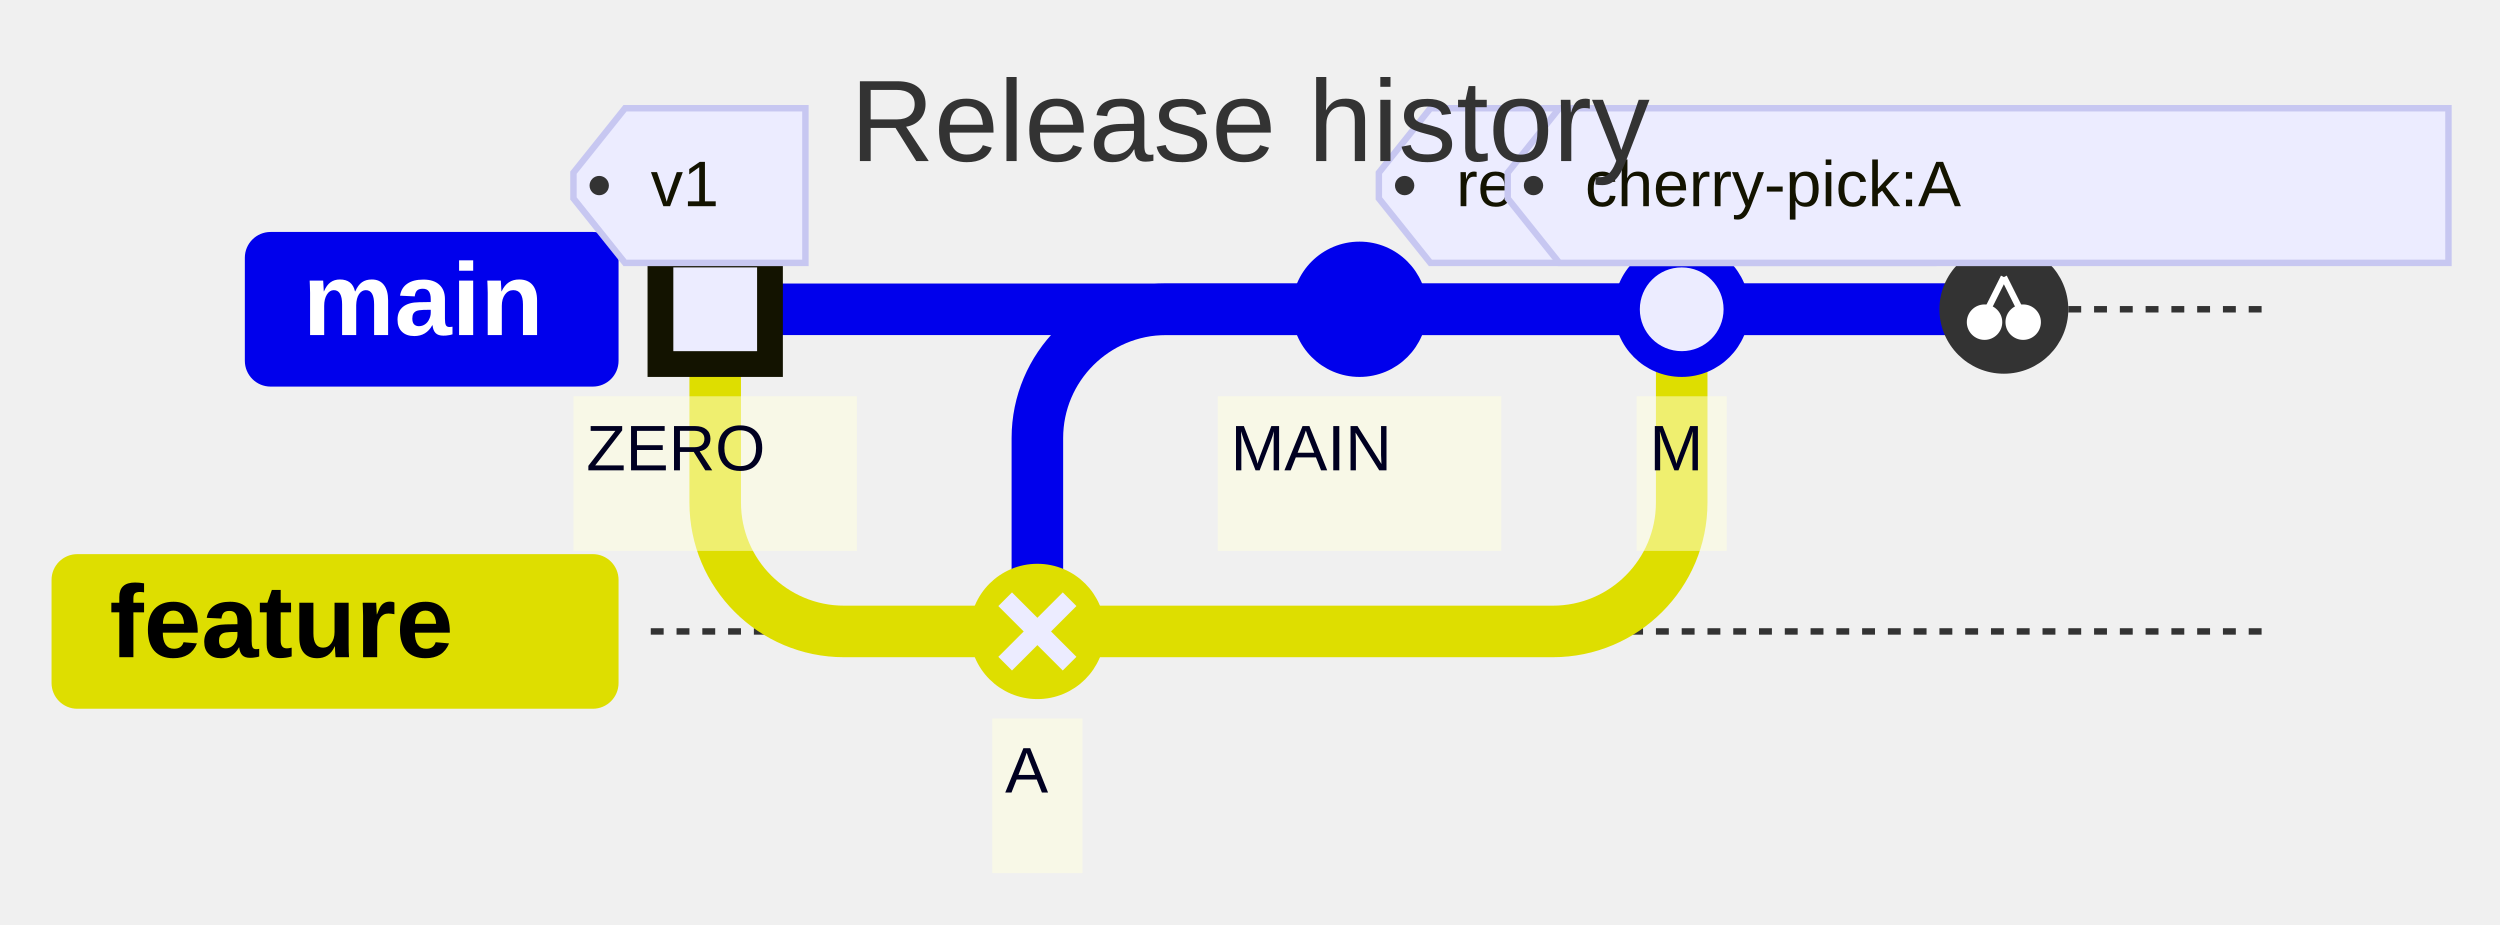
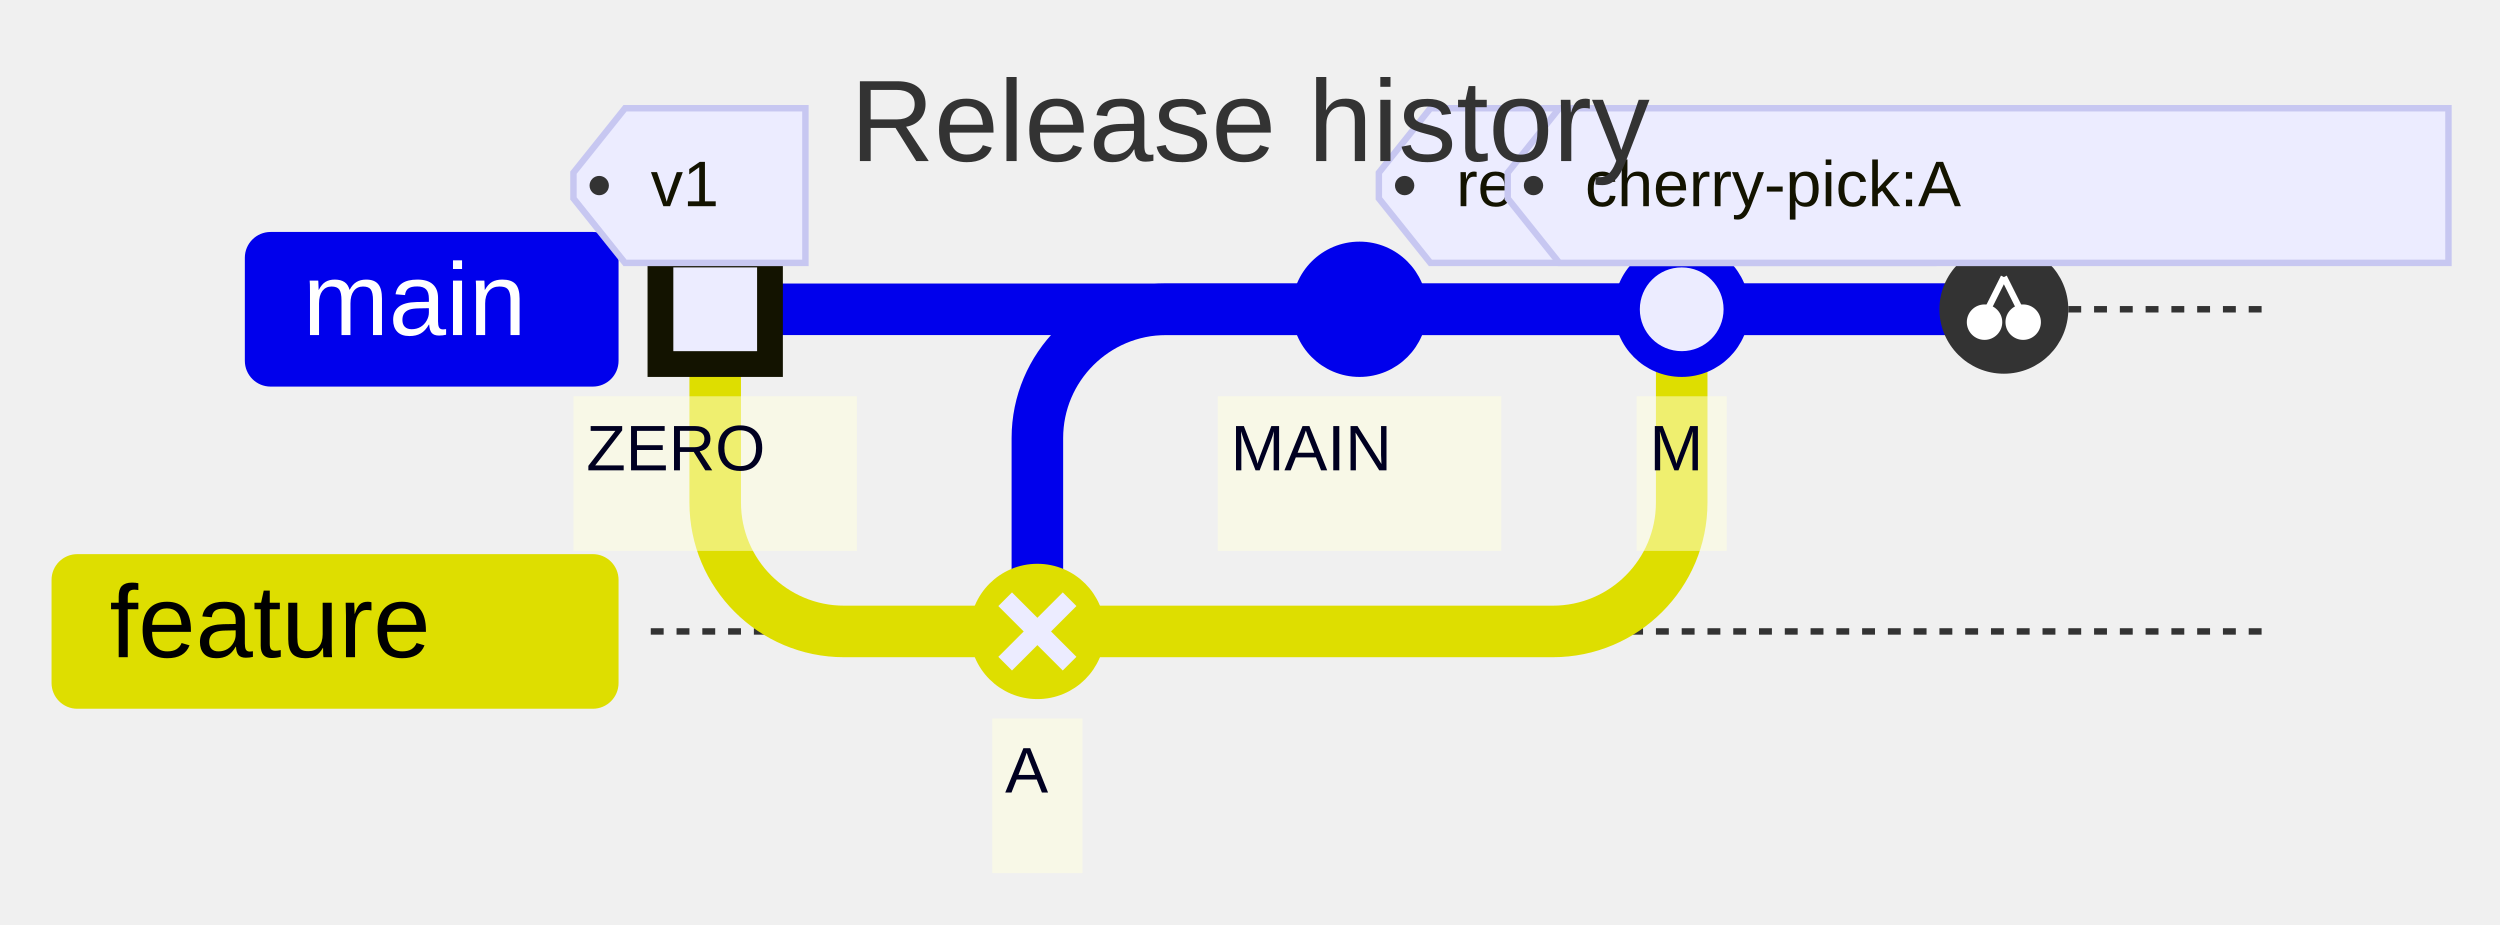
<svg xmlns="http://www.w3.org/2000/svg" aria-labelledby="diagram-title" role="img" style="max-width: 388px;" viewBox="-101 -50 388 143.5" width="100%">
  <line aria-label="main" class="git-branch-line" data-role="edge" id="git-branch-0" stroke="#333333" stroke-dasharray="2" stroke-linecap="butt" stroke-linejoin="miter" stroke-width="1" x1="0" x2="250" y1="-2" y2="-2" />
  <rect class="git-branch-label-background" data-role="legend" fill="#0000ec" height="24" id="git-branch-label-background-1" rx="4" ry="4" width="58" x="-63" y="-14" />
-   <text class="git-branch-label" data-role="legend" dominant-baseline="alphabetic" fill="#ffffff" font-family="&quot;trebuchet ms&quot;, verdana, arial, sans-serif" font-size="16" font-weight="700" id="legend-2" text-anchor="start" x="-54" y="2">main</text>
+   <text class="git-branch-label" data-role="legend" dominant-baseline="alphabetic" fill="#ffffff" font-family="&quot;trebuchet ms&quot;, verdana, arial, sans-serif" font-size="16" font-weight="400" id="legend-2" text-anchor="start" x="-54" y="2">main</text>
  <line aria-label="feature" class="git-branch-line" data-role="edge" id="git-branch-3" stroke="#333333" stroke-dasharray="2" stroke-linecap="butt" stroke-linejoin="miter" stroke-width="1" x1="0" x2="250" y1="48" y2="48" />
  <rect class="git-branch-label-background" data-role="legend" fill="#dede00" height="24" id="git-branch-label-background-4" rx="4" ry="4" width="88" x="-93" y="36" />
-   <text class="git-branch-label" data-role="legend" dominant-baseline="alphabetic" fill="#000000" font-family="&quot;trebuchet ms&quot;, verdana, arial, sans-serif" font-size="16" font-weight="700" id="legend-5" text-anchor="start" x="-84" y="52">feature</text>
+   <text class="git-branch-label" data-role="legend" dominant-baseline="alphabetic" fill="#000000" font-family="&quot;trebuchet ms&quot;, verdana, arial, sans-serif" font-size="16" font-weight="400" id="legend-5" text-anchor="start" x="-84" y="52">feature</text>
  <path aria-label="ZERO to A" class="git-commit-edge" d="M10 -2 L10 28 A20 20 0 0 0 30 48 L60 48" data-role="edge" fill="none" id="git-edge-6" stroke="#dede00" stroke-linecap="round" stroke-linejoin="miter" stroke-width="8" />
  <path aria-label="ZERO to MAIN" class="git-commit-edge" d="M10 -2 L110 -2" data-role="edge" fill="none" id="git-edge-7" stroke="#0000ec" stroke-linecap="round" stroke-linejoin="miter" stroke-width="8" />
  <path aria-label="MAIN to M" class="git-commit-edge" d="M110 -2 L160 -2" data-role="edge" fill="none" id="git-edge-8" stroke="#0000ec" stroke-linecap="round" stroke-linejoin="miter" stroke-width="8" />
  <path aria-label="A to M" class="git-commit-edge" d="M60 48 L140 48 A20 20 0 0 0 160 28 L160 -2" data-role="edge" fill="none" id="git-edge-9" stroke="#dede00" stroke-linecap="round" stroke-linejoin="miter" stroke-width="8" />
  <path aria-label="M to cherry-pick-4" class="git-commit-edge" d="M160 -2 L210 -2" data-role="edge" fill="none" id="git-edge-10" stroke="#0000ec" stroke-linecap="round" stroke-linejoin="miter" stroke-width="8" />
  <path aria-label="A to cherry-pick-4" class="git-commit-edge" d="M60 48 L60 18 A20 20 0 0 1 80 -2 L210 -2" data-role="edge" fill="none" id="git-edge-11" stroke="#0000ec" stroke-linecap="round" stroke-linejoin="miter" stroke-width="8" />
  <rect aria-label="ZERO" class="git-commit-highlight-outer" data-role="node" fill="#131300" height="20" id="git-highlight-12" stroke="#131300" stroke-linecap="butt" stroke-linejoin="miter" stroke-width="1" width="20" x="0" y="-12" />
  <rect class="git-commit-highlight-inner" data-role="node" fill="#ececff" height="12" id="git-highlight-inner-13" stroke="#ececff" stroke-linecap="butt" stroke-linejoin="miter" stroke-width="1" width="12" x="4" y="-8" />
  <rect class="git-commit-label-background" data-role="label" fill="#ffffde" fill-opacity="0.502" height="24" id="git-commit-label-background-14" width="44" x="-12" y="11.5" />
  <text class="git-commit-label" data-role="label" dominant-baseline="alphabetic" fill="#000021" font-family="&quot;trebuchet ms&quot;, verdana, arial, sans-serif" font-size="10" font-weight="400" id="label-15" text-anchor="start" x="-10" y="23">ZERO</text>
  <polygon aria-label="v1" class="git-tag-background" data-role="annotation" fill="#ececff" id="git-tag-16" points="-12,-19.2 -12,-23.2 -4,-33.2 24,-33.2 24,-9.2 -4,-9.2" stroke="#c7c7f1" stroke-linecap="butt" stroke-linejoin="miter" stroke-width="1" />
  <circle class="git-tag-hole" cx="-8" cy="-21.2" data-role="annotation" fill="#333333" id="git-tag-hole-17" r="1.5" />
  <text class="git-tag-label" data-role="label" dominant-baseline="alphabetic" fill="#131300" font-family="&quot;trebuchet ms&quot;, verdana, arial, sans-serif" font-size="10" font-weight="400" id="label-18" text-anchor="start" x="0" y="-18">v1</text>
  <circle aria-label="A" class="git-commit-normal" cx="60" cy="48" data-role="node" fill="#dede00" id="git-commit-19" r="10" stroke="#dede00" stroke-linecap="butt" stroke-linejoin="miter" stroke-width="1" />
  <path class="git-commit-reverse-mark" d="M55 43 L65 53 M55 53 L65 43" data-role="node" fill="#ececff" id="git-reverse-20" stroke="#ececff" stroke-linecap="butt" stroke-linejoin="miter" stroke-width="3" />
  <rect class="git-commit-label-background" data-role="label" fill="#ffffde" fill-opacity="0.502" height="24" id="git-commit-label-background-21" width="14" x="53" y="61.5" />
  <text class="git-commit-label" data-role="label" dominant-baseline="alphabetic" fill="#000021" font-family="&quot;trebuchet ms&quot;, verdana, arial, sans-serif" font-size="10" font-weight="400" id="label-22" text-anchor="start" x="55" y="73">A</text>
  <circle aria-label="MAIN" class="git-commit-normal" cx="110" cy="-2" data-role="node" fill="#0000ec" id="git-commit-23" r="10" stroke="#0000ec" stroke-linecap="butt" stroke-linejoin="miter" stroke-width="1" />
  <rect class="git-commit-label-background" data-role="label" fill="#ffffde" fill-opacity="0.502" height="24" id="git-commit-label-background-24" width="44" x="88" y="11.5" />
  <text class="git-commit-label" data-role="label" dominant-baseline="alphabetic" fill="#000021" font-family="&quot;trebuchet ms&quot;, verdana, arial, sans-serif" font-size="10" font-weight="400" id="label-25" text-anchor="start" x="90" y="23">MAIN</text>
  <circle aria-label="merged branch feature into main" class="git-commit-merge-outer" cx="160" cy="-2" data-role="node" fill="#0000ec" id="git-commit-26" r="10" stroke="#0000ec" stroke-linecap="butt" stroke-linejoin="miter" stroke-width="1" />
  <circle class="git-commit-merge-inner" cx="160" cy="-2" data-role="node" fill="#ececff" id="git-merge-inner-27" r="6" stroke="#ececff" stroke-linecap="butt" stroke-linejoin="miter" stroke-width="1" />
  <rect class="git-commit-label-background" data-role="label" fill="#ffffde" fill-opacity="0.502" height="24" id="git-commit-label-background-28" width="14" x="153" y="11.5" />
  <text class="git-commit-label" data-role="label" dominant-baseline="alphabetic" fill="#000021" font-family="&quot;trebuchet ms&quot;, verdana, arial, sans-serif" font-size="10" font-weight="400" id="label-29" text-anchor="start" x="155" y="23">M</text>
  <polygon aria-label="release" class="git-tag-background" data-role="annotation" fill="#ececff" id="git-tag-30" points="113,-19.2 113,-23.2 121,-33.2 199,-33.2 199,-9.2 121,-9.2" stroke="#c7c7f1" stroke-linecap="butt" stroke-linejoin="miter" stroke-width="1" />
  <circle class="git-tag-hole" cx="117" cy="-21.2" data-role="annotation" fill="#333333" id="git-tag-hole-31" r="1.5" />
  <text class="git-tag-label" data-role="label" dominant-baseline="alphabetic" fill="#131300" font-family="&quot;trebuchet ms&quot;, verdana, arial, sans-serif" font-size="10" font-weight="400" id="label-32" text-anchor="start" x="125" y="-18">release</text>
  <circle aria-label="cherry-pick-4" class="git-commit-cherry-outer" cx="210" cy="-2" data-role="node" fill="#333333" id="git-cherry-33" r="10" />
  <circle class="git-commit-cherry-dot" cx="207" cy="0" data-role="node" fill="#ffffff" id="git-cherry-dot-34" r="2.75" />
  <line class="git-commit-cherry-stem" data-role="node" id="git-cherry-stem-35" stroke="#ffffff" stroke-linecap="butt" stroke-linejoin="miter" stroke-width="1" x1="207" x2="210" y1="-1" y2="-7" />
  <circle class="git-commit-cherry-dot" cx="213" cy="0" data-role="node" fill="#ffffff" id="git-cherry-dot-36" r="2.75" />
  <line class="git-commit-cherry-stem" data-role="node" id="git-cherry-stem-37" stroke="#ffffff" stroke-linecap="butt" stroke-linejoin="miter" stroke-width="1" x1="213" x2="210" y1="-1" y2="-7" />
  <polygon aria-label="cherry-pick:A" class="git-tag-background" data-role="annotation" fill="#ececff" id="git-tag-38" points="133,-19.2 133,-23.2 141,-33.2 279,-33.2 279,-9.2 141,-9.2" stroke="#c7c7f1" stroke-linecap="butt" stroke-linejoin="miter" stroke-width="1" />
  <circle class="git-tag-hole" cx="137" cy="-21.2" data-role="annotation" fill="#333333" id="git-tag-hole-39" r="1.5" />
  <text class="git-tag-label" data-role="label" dominant-baseline="alphabetic" fill="#131300" font-family="&quot;trebuchet ms&quot;, verdana, arial, sans-serif" font-size="10" font-weight="400" id="label-40" text-anchor="start" x="145" y="-18">cherry-pick:A</text>
  <text class="git-title" data-role="title" dominant-baseline="alphabetic" fill="#333333" font-family="&quot;trebuchet ms&quot;, verdana, arial, sans-serif" font-size="18" font-weight="400" id="title-41" text-anchor="middle" x="93" y="-25">Release history</text>
</svg>
